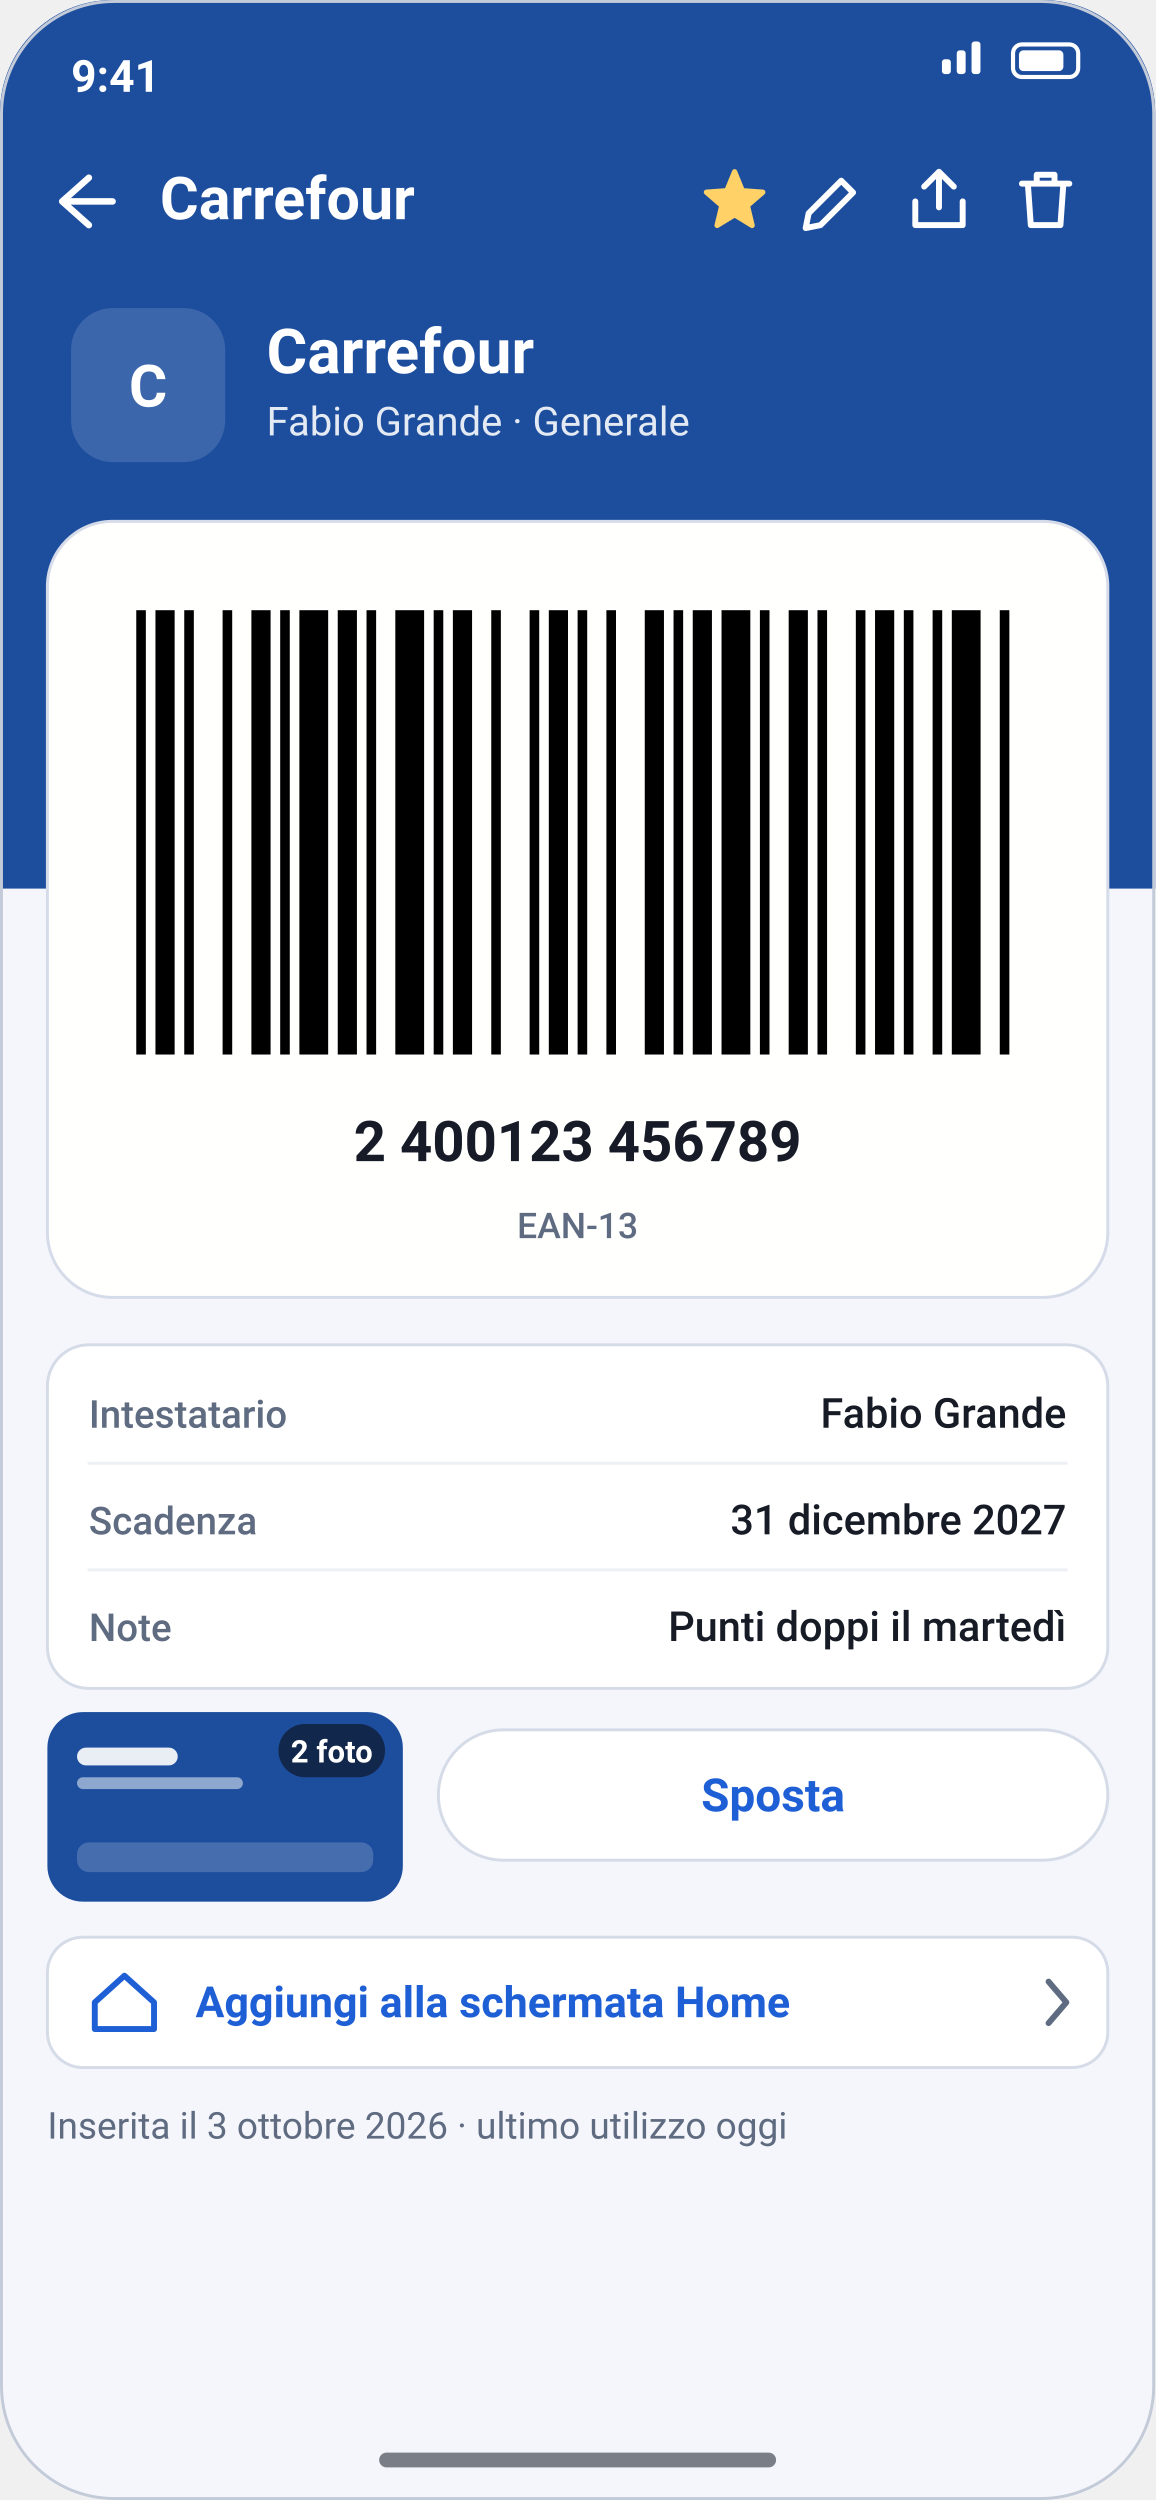
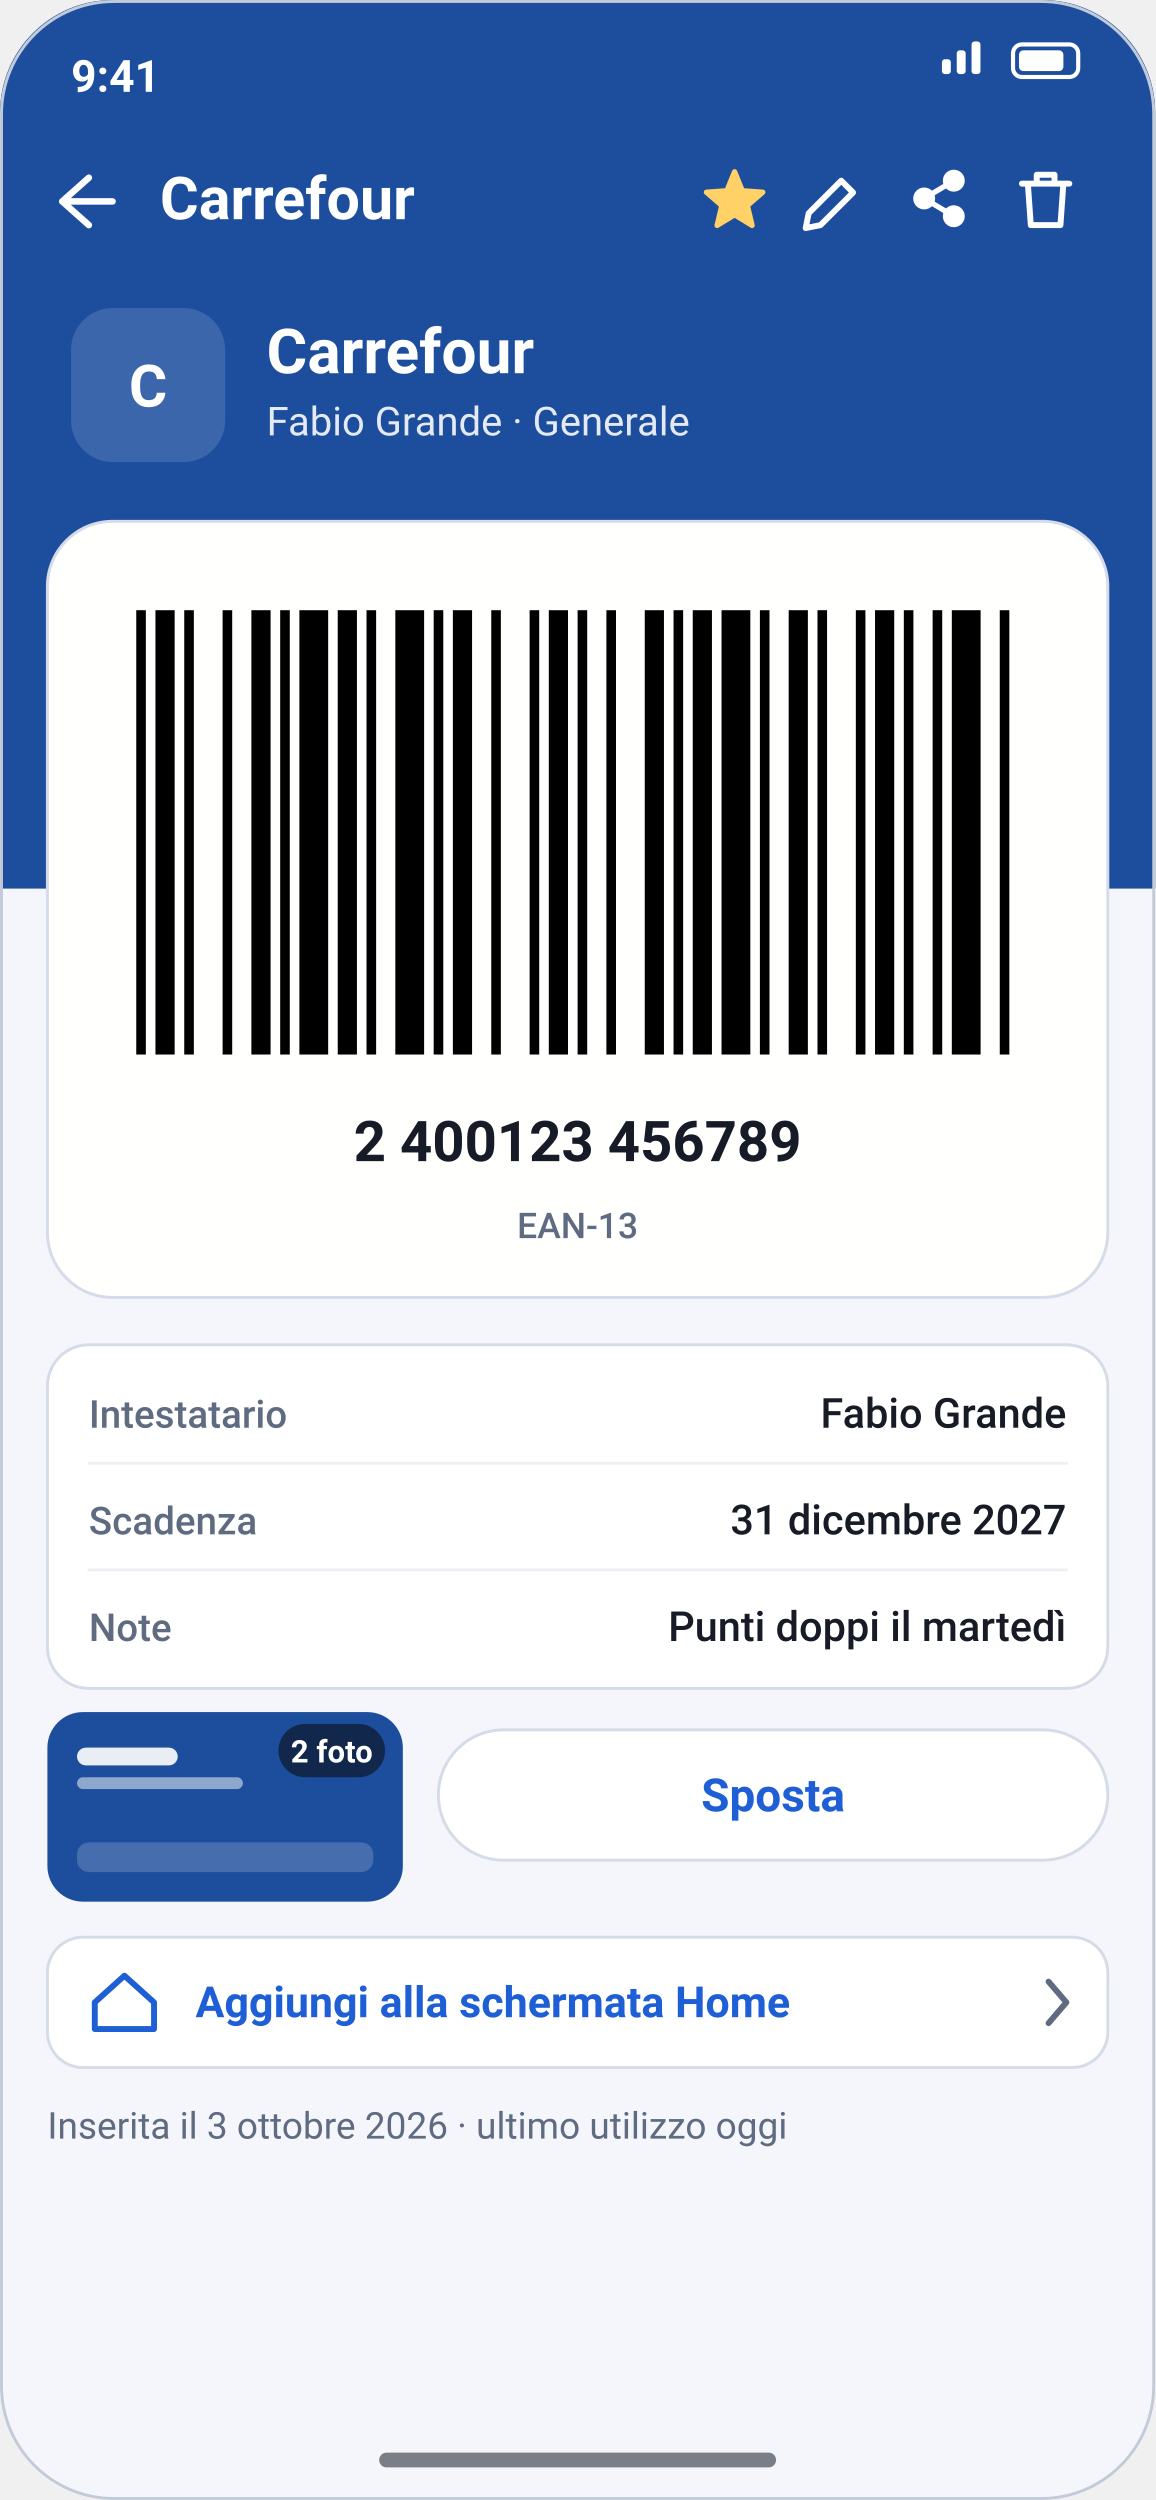
<svg xmlns="http://www.w3.org/2000/svg" viewBox="0 0 390 844" width="390" height="844" font-family="Roboto, Inter, 'Helvetica Neue', Arial, sans-serif">
  <defs>
    <clipPath id="s">
      <rect width="390" height="844" rx="38" />
    </clipPath>
  </defs>
  <g clip-path="url(#s)">
    <rect x="0" y="0" width="390" height="844" rx="0" fill="#F4F6FB" opacity="1" />
    <rect x="0" y="0" width="390" height="300" rx="0" fill="#1D4E9E" opacity="1" />
    <path d="M30 60 L21 68 L30 76 M21 68 H38" fill="none" stroke="#fff" stroke-width="2.2" stroke-linecap="round" stroke-linejoin="round" />
    <text x="54" y="74" font-size="20" font-weight="600" fill="#fff" text-anchor="start" opacity="1">Carrefour</text>
    <polygon points="248.0,58.0 250.6,64.4 257.5,64.9 252.3,69.4 253.9,76.1 248.0,72.5 242.1,76.1 243.7,69.4 238.5,64.9 245.4,64.4" fill="#FFD166" stroke="#FFD166" stroke-width="1.8" stroke-linejoin="round" />
    <path d="M272 77 L273 72 L284 61 L288 65 L277 76 Z" fill="none" stroke="#fff" stroke-width="2" stroke-linejoin="round" />
-     <g fill="none" stroke="#fff" stroke-width="2" stroke-linecap="round" stroke-linejoin="round">
-       <path d="M317 70 V58 M312 63 L317 58 L322 63" />
-       <path d="M309 68 V76 H325 V68" />
+     <g stroke="#fff" stroke-width="1.8" fill="#fff">
+       <path d="M322 61 L312 67 L322 73" fill="none" />
+       <circle cx="322" cy="61" r="2.8" />
+       <circle cx="312" cy="67" r="2.8" />
+       <circle cx="322" cy="73" r="2.8" />
    </g>
    <g fill="none" stroke="#fff" stroke-width="2" stroke-linecap="round" stroke-linejoin="round">
      <path d="M345 62 H361 M350 62 V59 H356 V62 M347 62 L348 76 H358 L359 62" />
    </g>
    <rect x="24" y="104" width="52" height="52" rx="14.04" fill="#ffffff22" opacity="1" />
    <text x="50.0" y="137.28" font-size="19.76" font-weight="700" fill="#fff" text-anchor="middle" opacity="1">C</text>
    <text x="90" y="126" font-size="21" font-weight="700" fill="#fff" text-anchor="start" opacity="1">Carrefour</text>
    <text x="90" y="147" font-size="13.5" font-weight="400" fill="#fff" text-anchor="start" opacity="0.88">Fabio Grande · Generale</text>
    <rect x="16" y="176" width="358" height="262" rx="22" fill="#FFFFFE" stroke="#D5DBE8" stroke-width="1" opacity="1" />
    <rect x="46.00" y="206" width="3.24" height="150" fill="#000" />
    <rect x="52.48" y="206" width="6.48" height="150" fill="#000" />
    <rect x="62.20" y="206" width="3.24" height="150" fill="#000" />
    <rect x="75.15" y="206" width="3.24" height="150" fill="#000" />
    <rect x="84.87" y="206" width="6.48" height="150" fill="#000" />
    <rect x="94.59" y="206" width="3.24" height="150" fill="#000" />
    <rect x="101.07" y="206" width="9.72" height="150" fill="#000" />
    <rect x="114.02" y="206" width="6.48" height="150" fill="#000" />
    <rect x="123.74" y="206" width="3.24" height="150" fill="#000" />
    <rect x="133.46" y="206" width="9.72" height="150" fill="#000" />
    <rect x="146.41" y="206" width="3.24" height="150" fill="#000" />
    <rect x="152.89" y="206" width="6.48" height="150" fill="#000" />
    <rect x="165.85" y="206" width="3.24" height="150" fill="#000" />
    <rect x="178.80" y="206" width="3.24" height="150" fill="#000" />
    <rect x="185.28" y="206" width="6.48" height="150" fill="#000" />
    <rect x="195.00" y="206" width="3.24" height="150" fill="#000" />
    <rect x="204.72" y="206" width="3.24" height="150" fill="#000" />
    <rect x="217.67" y="206" width="6.48" height="150" fill="#000" />
    <rect x="227.39" y="206" width="3.24" height="150" fill="#000" />
    <rect x="233.87" y="206" width="6.48" height="150" fill="#000" />
    <rect x="243.59" y="206" width="9.72" height="150" fill="#000" />
    <rect x="256.54" y="206" width="3.24" height="150" fill="#000" />
    <rect x="266.26" y="206" width="6.48" height="150" fill="#000" />
    <rect x="275.98" y="206" width="3.24" height="150" fill="#000" />
    <rect x="288.93" y="206" width="3.24" height="150" fill="#000" />
    <rect x="295.41" y="206" width="6.48" height="150" fill="#000" />
    <rect x="305.13" y="206" width="3.24" height="150" fill="#000" />
    <rect x="314.85" y="206" width="3.24" height="150" fill="#000" />
    <rect x="321.33" y="206" width="9.72" height="150" fill="#000" />
    <rect x="337.52" y="206" width="3.24" height="150" fill="#000" />
    <text x="195" y="392" font-size="19" font-weight="600" fill="#161B27" text-anchor="middle" opacity="1">2 400123 456789</text>
    <text x="195" y="418" font-size="12" font-weight="500" fill="#5F6B81" text-anchor="middle" opacity="1">EAN-13</text>
    <rect x="16" y="454" width="358" height="116" rx="14" fill="#FFFFFF" stroke="#D5DBE7" stroke-width="1" opacity="1" />
    <text x="30" y="482" font-size="13" font-weight="500" fill="#5F6B80" text-anchor="start" opacity="1">Intestatario</text>
    <text x="360" y="482" font-size="14" font-weight="500" fill="#161B26" text-anchor="end" opacity="1">Fabio Grande</text>
    <line x1="30" y1="494" x2="360" y2="494" stroke="#EDF0F5" stroke-width="1" stroke-linecap="round" />
    <text x="30" y="518" font-size="13" font-weight="500" fill="#5F6B80" text-anchor="start" opacity="1">Scadenza</text>
    <text x="360" y="518" font-size="14" font-weight="500" fill="#161B26" text-anchor="end" opacity="1">31 dicembre 2027</text>
    <line x1="30" y1="530" x2="360" y2="530" stroke="#EDF0F5" stroke-width="1" stroke-linecap="round" />
    <text x="30" y="554" font-size="13" font-weight="500" fill="#5F6B80" text-anchor="start" opacity="1">Note</text>
    <text x="360" y="554" font-size="14" font-weight="500" fill="#161B26" text-anchor="end" opacity="1">Punti doppi il martedì</text>
    <rect x="16" y="578" width="120" height="64" rx="12" fill="#1D4E9E" opacity="1" />
    <rect x="26" y="590" width="34" height="6" rx="3" fill="#ffffff" opacity="0.9" />
    <rect x="26" y="600" width="56" height="4" rx="2" fill="#ffffff" opacity="0.5" />
    <rect x="26" y="622" width="100" height="10" rx="4" fill="#ffffff" opacity="0.18" />
    <rect x="94" y="582" width="36" height="18" rx="9" fill="#0B1220" opacity="0.65" />
    <text x="112" y="595" font-size="10.5" font-weight="600" fill="#fff" text-anchor="middle" opacity="1">2 foto</text>
    <rect x="148" y="584" width="226" height="44" rx="22.0" fill="#FFFFFF" stroke="#D5DBE7" stroke-width="1" opacity="1" />
    <text x="261.0" y="611.5" font-size="15.5" font-weight="600" fill="#1F5FD6" text-anchor="middle" opacity="1">Sposta</text>
    <rect x="16" y="654" width="358" height="44" rx="12" fill="#FFFFFF" stroke="#D5DBE7" stroke-width="1" opacity="1" />
    <path d="M32 676 L42 667 L52 676 V685 H32 Z" fill="none" stroke="#1F5FD6" stroke-width="2" stroke-linejoin="round" />
    <text x="66" y="681" font-size="14.5" font-weight="600" fill="#1F5FD6" text-anchor="start" opacity="1">Aggiungi alla schermata Home</text>
    <path d="M354 669 l6 7 l-6 7" fill="none" stroke="#5F6B80" stroke-width="2" stroke-linecap="round" stroke-linejoin="round" />
    <text x="16" y="722" font-size="12.5" font-weight="400" fill="#5F6B80" text-anchor="start" opacity="1">Inserita il 3 ottobre 2026 · ultimo utilizzo oggi</text>
    <text x="24" y="31" font-size="15" font-weight="600" fill="#fff" text-anchor="start" opacity="1">9:41</text>
    <g fill="#fff">
      <rect x="318" y="20" width="3" height="5" rx="1" />
      <rect x="323" y="17" width="3" height="8" rx="1" />
      <rect x="328" y="14" width="3" height="11" rx="1" />
      <rect x="342" y="15" width="22" height="11" rx="3" fill="none" stroke="#fff" stroke-width="1.4" />
      <rect x="344" y="17" width="15" height="7" rx="1.5" />
    </g>
    <rect x="128" y="828" width="134" height="5" rx="2.5" fill="#161B26" opacity="0.55" />
  </g>
  <rect x=".5" y=".5" width="389" height="843" rx="38" fill="none" stroke="#C3CAD8" />
</svg>
